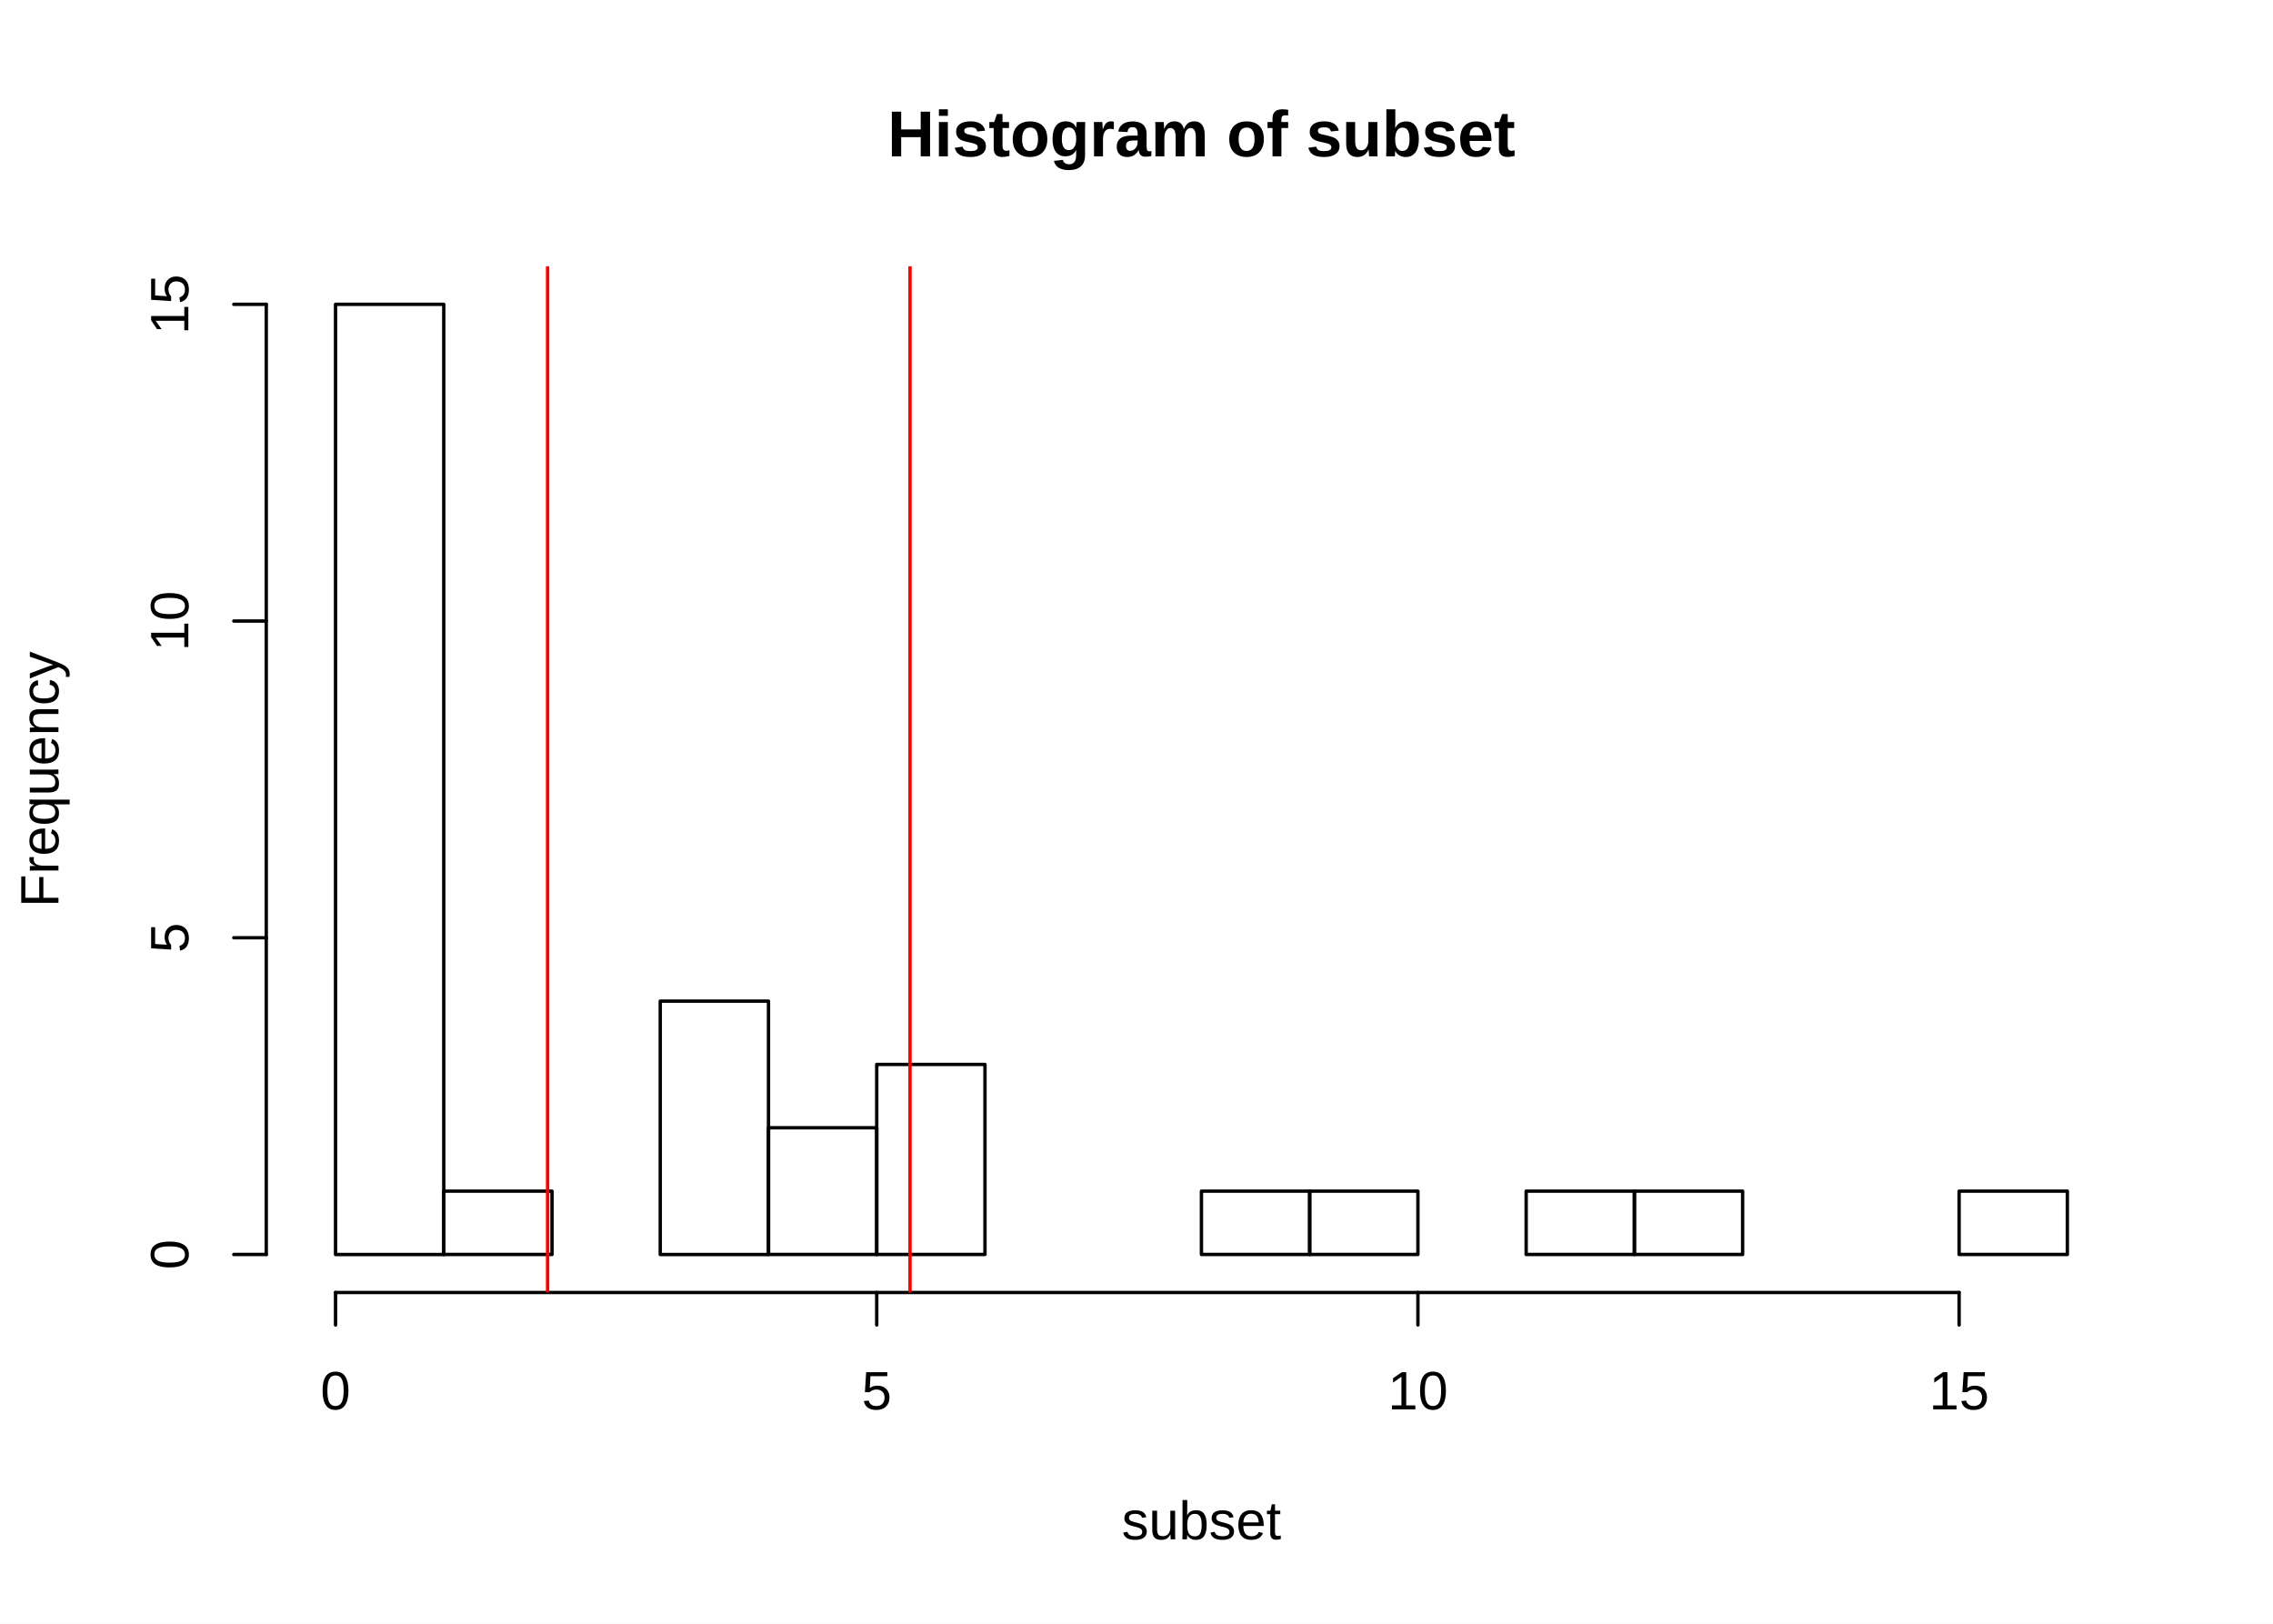
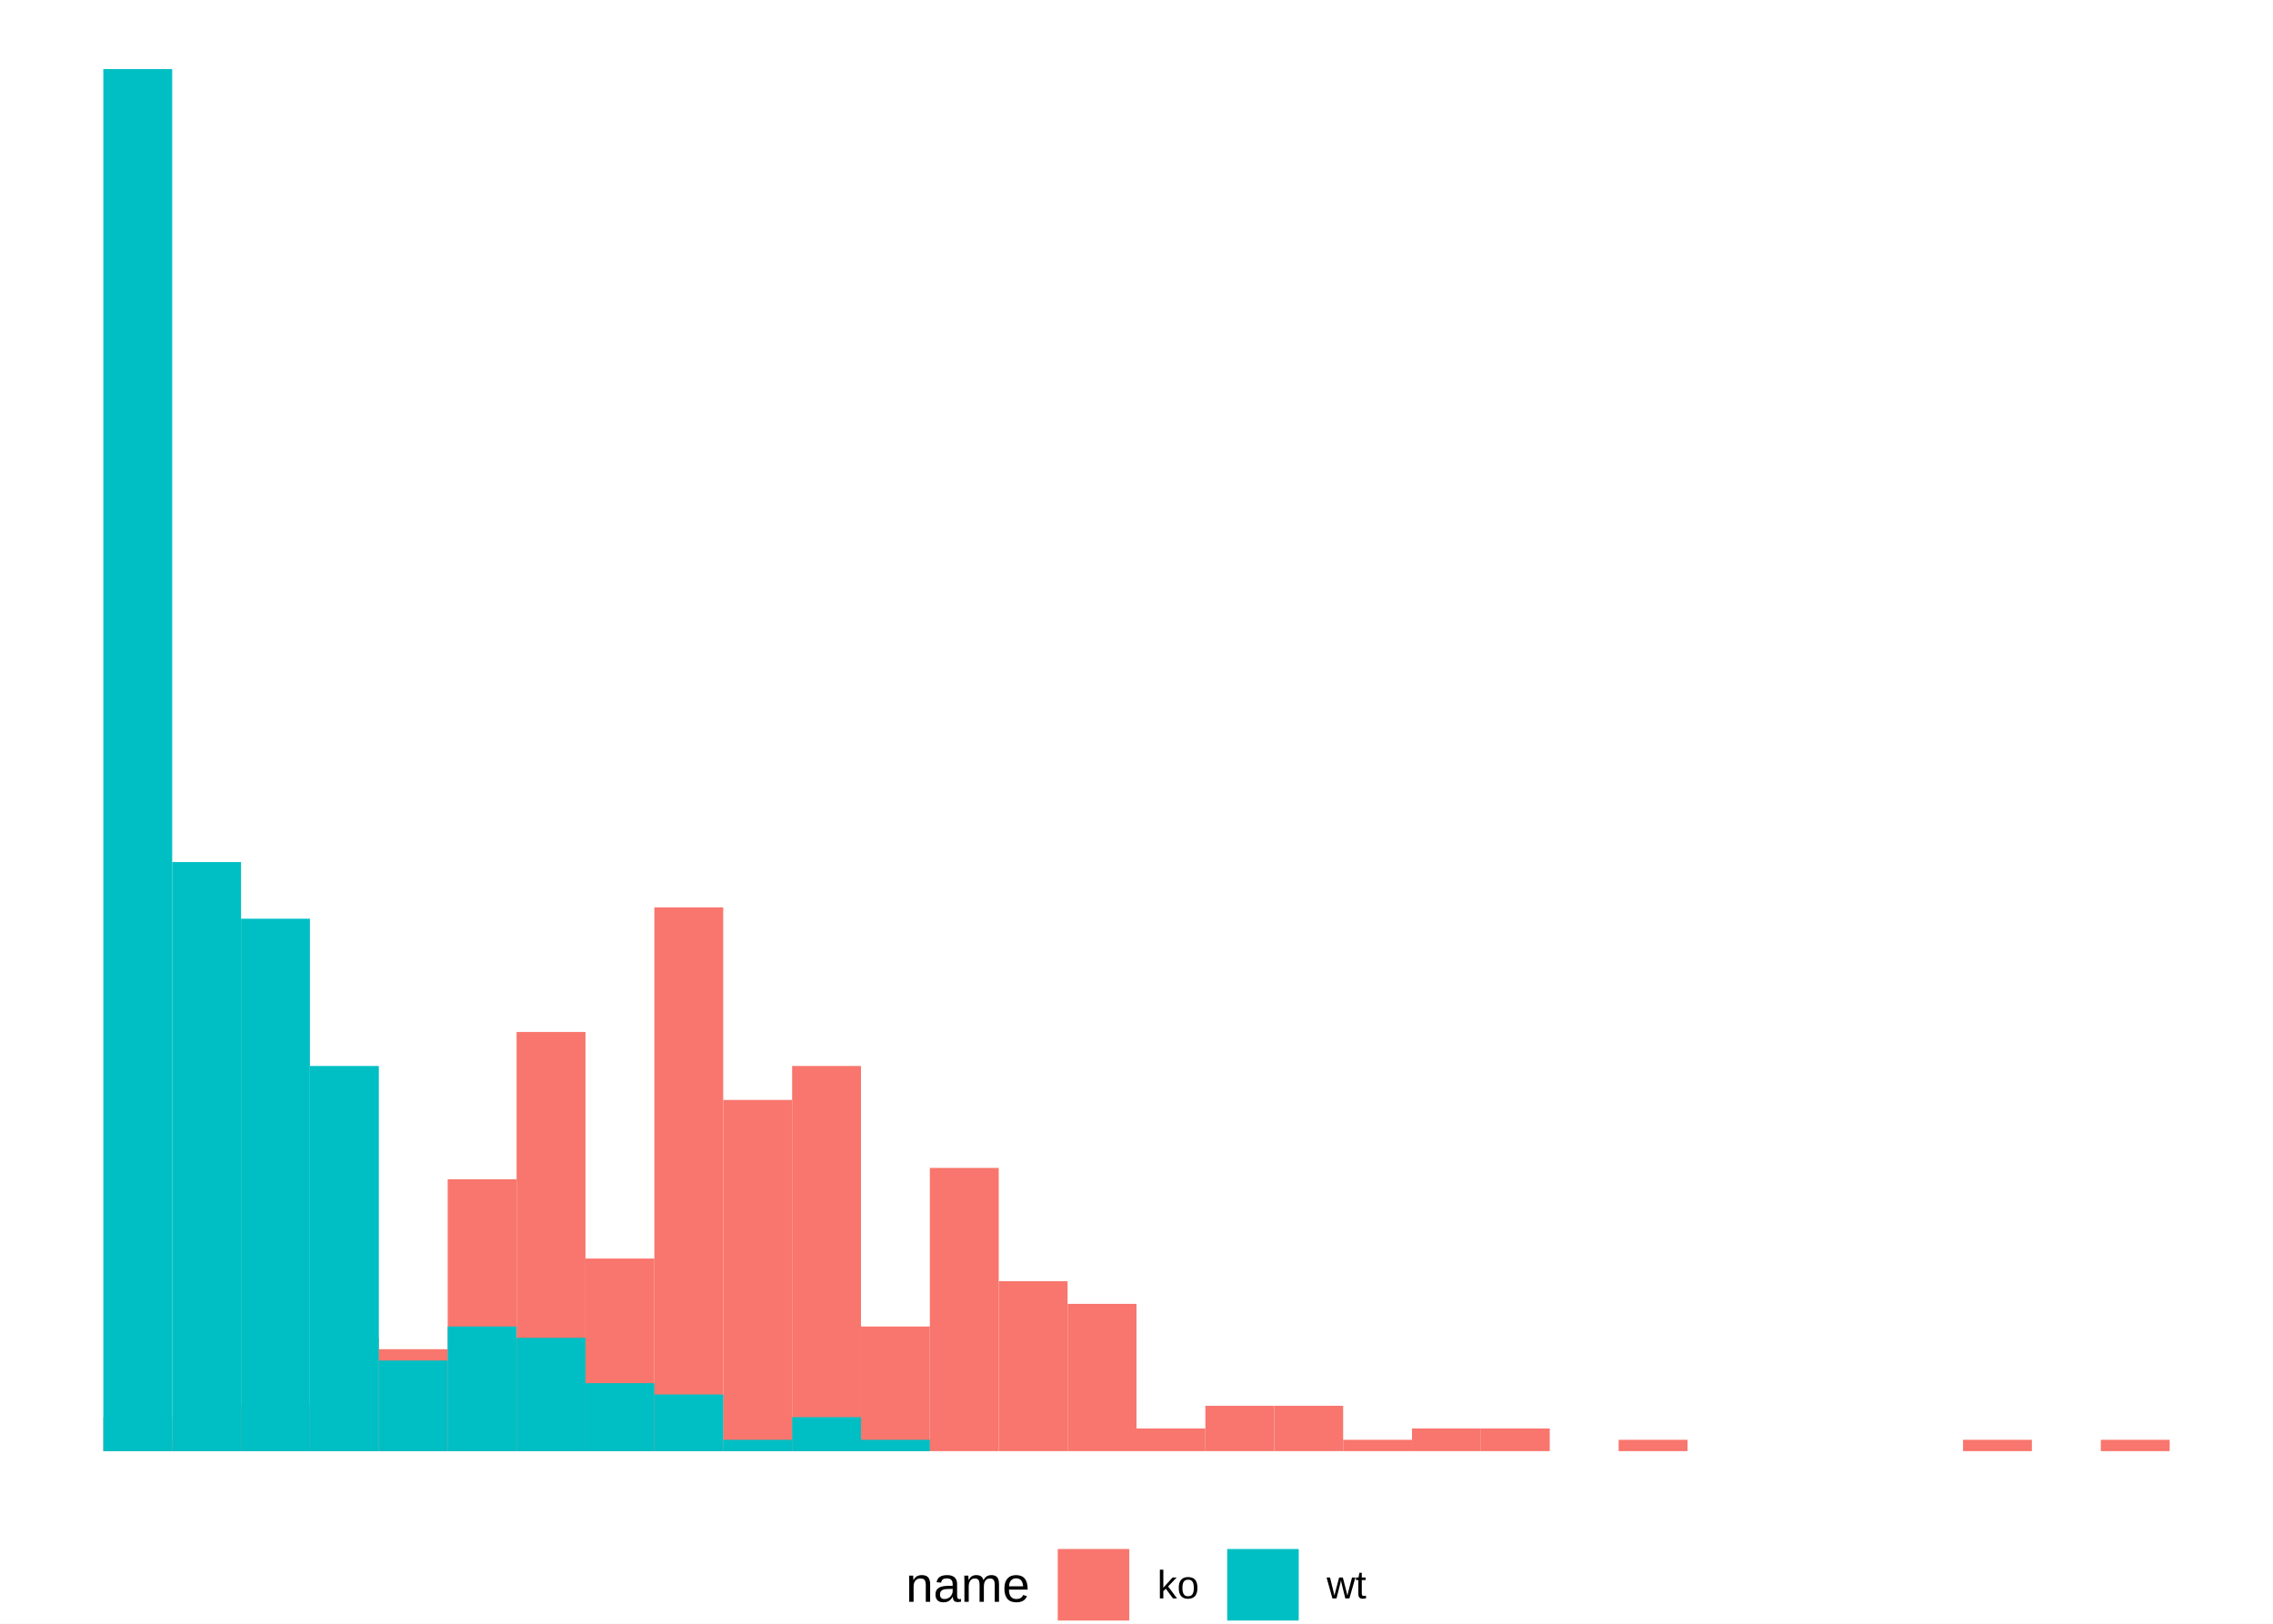
<svg xmlns="http://www.w3.org/2000/svg" viewBox="0 0 504.00 360.00">
  <defs>
    <style type="text/css">
    line, polyline, polygon, path, rect, circle {
      fill: none;
      stroke: #000000;
      stroke-linecap: round;
      stroke-linejoin: round;
      stroke-miterlimit: 10.00;
    }
  </style>
  </defs>
  <rect width="100%" height="100%" style="stroke: none; fill: #FFFFFF;" />
-   <text x="196.79" y="34.67" style="font-size: 14.40px; font-weight: bold; font-family: Arial;" textLength="139.22px" lengthAdjust="spacingAndGlyphs">Histogram of subset</text>
-   <text x="248.72" y="341.28" style="font-size: 12.00px; font-family: Arial;" textLength="35.36px" lengthAdjust="spacingAndGlyphs">subset</text>
-   <text transform="translate(12.96,201.15) rotate(-90)" style="font-size: 12.00px; font-family: Arial;" textLength="56.70px" lengthAdjust="spacingAndGlyphs">Frequency</text>
-   <line x1="74.40" y1="286.56" x2="434.40" y2="286.56" style="stroke-width: 0.75;" />
-   <line x1="74.40" y1="286.56" x2="74.40" y2="293.76" style="stroke-width: 0.75;" />
-   <line x1="194.40" y1="286.56" x2="194.40" y2="293.76" style="stroke-width: 0.75;" />
-   <line x1="314.40" y1="286.56" x2="314.40" y2="293.76" style="stroke-width: 0.75;" />
-   <line x1="434.40" y1="286.56" x2="434.40" y2="293.76" style="stroke-width: 0.75;" />
-   <text x="71.06" y="312.48" style="font-size: 12.00px; font-family: Arial;" textLength="6.67px" lengthAdjust="spacingAndGlyphs">0</text>
-   <text x="191.06" y="312.48" style="font-size: 12.00px; font-family: Arial;" textLength="6.67px" lengthAdjust="spacingAndGlyphs">5</text>
-   <text x="307.73" y="312.48" style="font-size: 12.00px; font-family: Arial;" textLength="13.35px" lengthAdjust="spacingAndGlyphs">10</text>
-   <text x="427.73" y="312.48" style="font-size: 12.00px; font-family: Arial;" textLength="13.35px" lengthAdjust="spacingAndGlyphs">15</text>
-   <line x1="59.04" y1="278.13" x2="59.04" y2="67.47" style="stroke-width: 0.75;" />
-   <line x1="59.04" y1="278.13" x2="51.84" y2="278.13" style="stroke-width: 0.75;" />
-   <line x1="59.04" y1="207.91" x2="51.84" y2="207.91" style="stroke-width: 0.75;" />
-   <line x1="59.04" y1="137.69" x2="51.84" y2="137.69" style="stroke-width: 0.75;" />
-   <line x1="59.04" y1="67.47" x2="51.84" y2="67.47" style="stroke-width: 0.75;" />
-   <text transform="translate(41.76,281.47) rotate(-90)" style="font-size: 12.00px; font-family: Arial;" textLength="6.67px" lengthAdjust="spacingAndGlyphs">0</text>
-   <text transform="translate(41.76,211.25) rotate(-90)" style="font-size: 12.00px; font-family: Arial;" textLength="6.67px" lengthAdjust="spacingAndGlyphs">5</text>
-   <text transform="translate(41.76,144.36) rotate(-90)" style="font-size: 12.00px; font-family: Arial;" textLength="13.35px" lengthAdjust="spacingAndGlyphs">10</text>
-   <text transform="translate(41.76,74.14) rotate(-90)" style="font-size: 12.00px; font-family: Arial;" textLength="13.35px" lengthAdjust="spacingAndGlyphs">15</text>
  <defs>
-     <clipPath id="cpNTkuMDR8NDczLjc2fDI4Ni41Nnw1OS4wNA==">
-       <rect x="59.04" y="59.04" width="414.72" height="227.52" />
+     <clipPath id="cpMC4wMHw1MDQuMDB8MzM3LjA1fDAuMDA=">
+       <rect x="0.00" y="0.00" width="504.00" height="337.05" />
    </clipPath>
  </defs>
-   <rect x="74.40" y="67.47" width="24.00" height="210.67" style="stroke-width: 0.75;" clip-path="url(#cpNTkuMDR8NDczLjc2fDI4Ni41Nnw1OS4wNA==)" />
-   <rect x="98.40" y="264.09" width="24.00" height="14.04" style="stroke-width: 0.75;" clip-path="url(#cpNTkuMDR8NDczLjc2fDI4Ni41Nnw1OS4wNA==)" />
-   <rect x="122.40" y="278.13" width="24.00" height="0.00" style="stroke-width: 0.75;" clip-path="url(#cpNTkuMDR8NDczLjc2fDI4Ni41Nnw1OS4wNA==)" />
-   <rect x="146.40" y="221.96" width="24.00" height="56.18" style="stroke-width: 0.75;" clip-path="url(#cpNTkuMDR8NDczLjc2fDI4Ni41Nnw1OS4wNA==)" />
-   <rect x="170.40" y="250.04" width="24.00" height="28.09" style="stroke-width: 0.75;" clip-path="url(#cpNTkuMDR8NDczLjc2fDI4Ni41Nnw1OS4wNA==)" />
-   <rect x="194.40" y="236.00" width="24.00" height="42.13" style="stroke-width: 0.75;" clip-path="url(#cpNTkuMDR8NDczLjc2fDI4Ni41Nnw1OS4wNA==)" />
-   <rect x="218.40" y="278.13" width="24.00" height="0.00" style="stroke-width: 0.75;" clip-path="url(#cpNTkuMDR8NDczLjc2fDI4Ni41Nnw1OS4wNA==)" />
-   <rect x="242.40" y="278.13" width="24.00" height="0.00" style="stroke-width: 0.75;" clip-path="url(#cpNTkuMDR8NDczLjc2fDI4Ni41Nnw1OS4wNA==)" />
-   <rect x="266.40" y="264.09" width="24.00" height="14.04" style="stroke-width: 0.75;" clip-path="url(#cpNTkuMDR8NDczLjc2fDI4Ni41Nnw1OS4wNA==)" />
-   <rect x="290.40" y="264.09" width="24.00" height="14.04" style="stroke-width: 0.75;" clip-path="url(#cpNTkuMDR8NDczLjc2fDI4Ni41Nnw1OS4wNA==)" />
-   <rect x="314.40" y="278.13" width="24.00" height="0.00" style="stroke-width: 0.75;" clip-path="url(#cpNTkuMDR8NDczLjc2fDI4Ni41Nnw1OS4wNA==)" />
-   <rect x="338.40" y="264.09" width="24.00" height="14.04" style="stroke-width: 0.75;" clip-path="url(#cpNTkuMDR8NDczLjc2fDI4Ni41Nnw1OS4wNA==)" />
-   <rect x="362.40" y="264.09" width="24.00" height="14.04" style="stroke-width: 0.75;" clip-path="url(#cpNTkuMDR8NDczLjc2fDI4Ni41Nnw1OS4wNA==)" />
-   <rect x="386.40" y="278.13" width="24.00" height="0.00" style="stroke-width: 0.75;" clip-path="url(#cpNTkuMDR8NDczLjc2fDI4Ni41Nnw1OS4wNA==)" />
-   <rect x="410.40" y="278.13" width="24.00" height="0.00" style="stroke-width: 0.75;" clip-path="url(#cpNTkuMDR8NDczLjc2fDI4Ni41Nnw1OS4wNA==)" />
-   <rect x="434.40" y="264.09" width="24.00" height="14.04" style="stroke-width: 0.75;" clip-path="url(#cpNTkuMDR8NDczLjc2fDI4Ni41Nnw1OS4wNA==)" />
-   <line x1="121.42" y1="286.56" x2="121.42" y2="59.04" style="stroke-width: 0.75; stroke: #FF0000;" clip-path="url(#cpNTkuMDR8NDczLjc2fDI4Ni41Nnw1OS4wNA==)" />
-   <line x1="201.78" y1="286.56" x2="201.78" y2="59.04" style="stroke-width: 0.75; stroke: #FF0000;" clip-path="url(#cpNTkuMDR8NDczLjc2fDI4Ni41Nnw1OS4wNA==)" />
+   <rect x="22.91" y="314.20" width="15.27" height="7.53" style="stroke-width: 1.07; stroke: none; stroke-linecap: square; stroke-linejoin: miter; fill: #F8766D;" clip-path="url(#cpMC4wMHw1MDQuMDB8MzM3LjA1fDAuMDA=)" />
+   <rect x="38.18" y="319.22" width="15.27" height="2.51" style="stroke-width: 1.07; stroke: none; stroke-linecap: square; stroke-linejoin: miter; fill: #F8766D;" clip-path="url(#cpMC4wMHw1MDQuMDB8MzM3LjA1fDAuMDA=)" />
+   <rect x="53.45" y="311.68" width="15.27" height="10.05" style="stroke-width: 1.07; stroke: none; stroke-linecap: square; stroke-linejoin: miter; fill: #F8766D;" clip-path="url(#cpMC4wMHw1MDQuMDB8MzM3LjA1fDAuMDA=)" />
+   <rect x="68.73" y="296.61" width="15.27" height="25.12" style="stroke-width: 1.07; stroke: none; stroke-linecap: square; stroke-linejoin: miter; fill: #F8766D;" clip-path="url(#cpMC4wMHw1MDQuMDB8MzM3LjA1fDAuMDA=)" />
+   <rect x="84.00" y="299.13" width="15.27" height="22.60" style="stroke-width: 1.07; stroke: none; stroke-linecap: square; stroke-linejoin: miter; fill: #F8766D;" clip-path="url(#cpMC4wMHw1MDQuMDB8MzM3LjA1fDAuMDA=)" />
+   <rect x="99.27" y="261.45" width="15.27" height="60.28" style="stroke-width: 1.07; stroke: none; stroke-linecap: square; stroke-linejoin: miter; fill: #F8766D;" clip-path="url(#cpMC4wMHw1MDQuMDB8MzM3LjA1fDAuMDA=)" />
+   <rect x="114.55" y="228.80" width="15.27" height="92.93" style="stroke-width: 1.07; stroke: none; stroke-linecap: square; stroke-linejoin: miter; fill: #F8766D;" clip-path="url(#cpMC4wMHw1MDQuMDB8MzM3LjA1fDAuMDA=)" />
+   <rect x="129.82" y="279.03" width="15.27" height="42.70" style="stroke-width: 1.07; stroke: none; stroke-linecap: square; stroke-linejoin: miter; fill: #F8766D;" clip-path="url(#cpMC4wMHw1MDQuMDB8MzM3LjA1fDAuMDA=)" />
+   <rect x="145.09" y="201.18" width="15.27" height="120.55" style="stroke-width: 1.07; stroke: none; stroke-linecap: square; stroke-linejoin: miter; fill: #F8766D;" clip-path="url(#cpMC4wMHw1MDQuMDB8MzM3LjA1fDAuMDA=)" />
+   <rect x="160.36" y="243.87" width="15.27" height="77.86" style="stroke-width: 1.07; stroke: none; stroke-linecap: square; stroke-linejoin: miter; fill: #F8766D;" clip-path="url(#cpMC4wMHw1MDQuMDB8MzM3LjA1fDAuMDA=)" />
+   <rect x="175.64" y="236.34" width="15.27" height="85.39" style="stroke-width: 1.07; stroke: none; stroke-linecap: square; stroke-linejoin: miter; fill: #F8766D;" clip-path="url(#cpMC4wMHw1MDQuMDB8MzM3LjA1fDAuMDA=)" />
+   <rect x="190.91" y="294.10" width="15.27" height="27.63" style="stroke-width: 1.07; stroke: none; stroke-linecap: square; stroke-linejoin: miter; fill: #F8766D;" clip-path="url(#cpMC4wMHw1MDQuMDB8MzM3LjA1fDAuMDA=)" />
+   <rect x="206.18" y="258.94" width="15.27" height="62.79" style="stroke-width: 1.07; stroke: none; stroke-linecap: square; stroke-linejoin: miter; fill: #F8766D;" clip-path="url(#cpMC4wMHw1MDQuMDB8MzM3LjA1fDAuMDA=)" />
+   <rect x="221.45" y="284.06" width="15.27" height="37.67" style="stroke-width: 1.07; stroke: none; stroke-linecap: square; stroke-linejoin: miter; fill: #F8766D;" clip-path="url(#cpMC4wMHw1MDQuMDB8MzM3LjA1fDAuMDA=)" />
+   <rect x="236.73" y="289.08" width="15.27" height="32.65" style="stroke-width: 1.07; stroke: none; stroke-linecap: square; stroke-linejoin: miter; fill: #F8766D;" clip-path="url(#cpMC4wMHw1MDQuMDB8MzM3LjA1fDAuMDA=)" />
+   <rect x="252.00" y="316.71" width="15.27" height="5.02" style="stroke-width: 1.07; stroke: none; stroke-linecap: square; stroke-linejoin: miter; fill: #F8766D;" clip-path="url(#cpMC4wMHw1MDQuMDB8MzM3LjA1fDAuMDA=)" />
+   <rect x="267.27" y="311.68" width="15.27" height="10.05" style="stroke-width: 1.07; stroke: none; stroke-linecap: square; stroke-linejoin: miter; fill: #F8766D;" clip-path="url(#cpMC4wMHw1MDQuMDB8MzM3LjA1fDAuMDA=)" />
+   <rect x="282.55" y="311.68" width="15.27" height="10.05" style="stroke-width: 1.07; stroke: none; stroke-linecap: square; stroke-linejoin: miter; fill: #F8766D;" clip-path="url(#cpMC4wMHw1MDQuMDB8MzM3LjA1fDAuMDA=)" />
+   <rect x="297.82" y="319.22" width="15.27" height="2.51" style="stroke-width: 1.07; stroke: none; stroke-linecap: square; stroke-linejoin: miter; fill: #F8766D;" clip-path="url(#cpMC4wMHw1MDQuMDB8MzM3LjA1fDAuMDA=)" />
+   <rect x="313.09" y="316.71" width="15.27" height="5.02" style="stroke-width: 1.07; stroke: none; stroke-linecap: square; stroke-linejoin: miter; fill: #F8766D;" clip-path="url(#cpMC4wMHw1MDQuMDB8MzM3LjA1fDAuMDA=)" />
+   <rect x="328.36" y="316.71" width="15.27" height="5.02" style="stroke-width: 1.07; stroke: none; stroke-linecap: square; stroke-linejoin: miter; fill: #F8766D;" clip-path="url(#cpMC4wMHw1MDQuMDB8MzM3LjA1fDAuMDA=)" />
+   <rect x="343.64" y="321.73" width="15.27" height="0.00" style="stroke-width: 1.07; stroke: none; stroke-linecap: square; stroke-linejoin: miter; fill: #F8766D;" clip-path="url(#cpMC4wMHw1MDQuMDB8MzM3LjA1fDAuMDA=)" />
+   <rect x="358.91" y="319.22" width="15.27" height="2.51" style="stroke-width: 1.07; stroke: none; stroke-linecap: square; stroke-linejoin: miter; fill: #F8766D;" clip-path="url(#cpMC4wMHw1MDQuMDB8MzM3LjA1fDAuMDA=)" />
+   <rect x="374.18" y="321.73" width="15.27" height="0.00" style="stroke-width: 1.07; stroke: none; stroke-linecap: square; stroke-linejoin: miter; fill: #F8766D;" clip-path="url(#cpMC4wMHw1MDQuMDB8MzM3LjA1fDAuMDA=)" />
+   <rect x="389.45" y="321.73" width="15.27" height="0.00" style="stroke-width: 1.07; stroke: none; stroke-linecap: square; stroke-linejoin: miter; fill: #F8766D;" clip-path="url(#cpMC4wMHw1MDQuMDB8MzM3LjA1fDAuMDA=)" />
+   <rect x="404.73" y="321.73" width="15.27" height="0.00" style="stroke-width: 1.07; stroke: none; stroke-linecap: square; stroke-linejoin: miter; fill: #F8766D;" clip-path="url(#cpMC4wMHw1MDQuMDB8MzM3LjA1fDAuMDA=)" />
+   <rect x="420.00" y="321.73" width="15.27" height="0.00" style="stroke-width: 1.07; stroke: none; stroke-linecap: square; stroke-linejoin: miter; fill: #F8766D;" clip-path="url(#cpMC4wMHw1MDQuMDB8MzM3LjA1fDAuMDA=)" />
+   <rect x="435.27" y="319.22" width="15.27" height="2.51" style="stroke-width: 1.07; stroke: none; stroke-linecap: square; stroke-linejoin: miter; fill: #F8766D;" clip-path="url(#cpMC4wMHw1MDQuMDB8MzM3LjA1fDAuMDA=)" />
+   <rect x="450.55" y="321.73" width="15.27" height="0.00" style="stroke-width: 1.07; stroke: none; stroke-linecap: square; stroke-linejoin: miter; fill: #F8766D;" clip-path="url(#cpMC4wMHw1MDQuMDB8MzM3LjA1fDAuMDA=)" />
+   <rect x="465.82" y="319.22" width="15.27" height="2.51" style="stroke-width: 1.07; stroke: none; stroke-linecap: square; stroke-linejoin: miter; fill: #F8766D;" clip-path="url(#cpMC4wMHw1MDQuMDB8MzM3LjA1fDAuMDA=)" />
+   <rect x="22.91" y="15.32" width="15.27" height="306.41" style="stroke-width: 1.07; stroke: none; stroke-linecap: square; stroke-linejoin: miter; fill: #00BFC4;" clip-path="url(#cpMC4wMHw1MDQuMDB8MzM3LjA1fDAuMDA=)" />
+   <rect x="38.18" y="191.13" width="15.27" height="130.60" style="stroke-width: 1.07; stroke: none; stroke-linecap: square; stroke-linejoin: miter; fill: #00BFC4;" clip-path="url(#cpMC4wMHw1MDQuMDB8MzM3LjA1fDAuMDA=)" />
+   <rect x="53.45" y="203.69" width="15.27" height="118.04" style="stroke-width: 1.07; stroke: none; stroke-linecap: square; stroke-linejoin: miter; fill: #00BFC4;" clip-path="url(#cpMC4wMHw1MDQuMDB8MzM3LjA1fDAuMDA=)" />
+   <rect x="68.73" y="236.34" width="15.27" height="85.39" style="stroke-width: 1.07; stroke: none; stroke-linecap: square; stroke-linejoin: miter; fill: #00BFC4;" clip-path="url(#cpMC4wMHw1MDQuMDB8MzM3LjA1fDAuMDA=)" />
+   <rect x="84.00" y="301.64" width="15.27" height="20.09" style="stroke-width: 1.07; stroke: none; stroke-linecap: square; stroke-linejoin: miter; fill: #00BFC4;" clip-path="url(#cpMC4wMHw1MDQuMDB8MzM3LjA1fDAuMDA=)" />
+   <rect x="99.27" y="294.10" width="15.27" height="27.63" style="stroke-width: 1.07; stroke: none; stroke-linecap: square; stroke-linejoin: miter; fill: #00BFC4;" clip-path="url(#cpMC4wMHw1MDQuMDB8MzM3LjA1fDAuMDA=)" />
+   <rect x="114.55" y="296.61" width="15.27" height="25.12" style="stroke-width: 1.07; stroke: none; stroke-linecap: square; stroke-linejoin: miter; fill: #00BFC4;" clip-path="url(#cpMC4wMHw1MDQuMDB8MzM3LjA1fDAuMDA=)" />
+   <rect x="129.82" y="306.66" width="15.27" height="15.07" style="stroke-width: 1.07; stroke: none; stroke-linecap: square; stroke-linejoin: miter; fill: #00BFC4;" clip-path="url(#cpMC4wMHw1MDQuMDB8MzM3LjA1fDAuMDA=)" />
+   <rect x="145.09" y="309.17" width="15.27" height="12.56" style="stroke-width: 1.07; stroke: none; stroke-linecap: square; stroke-linejoin: miter; fill: #00BFC4;" clip-path="url(#cpMC4wMHw1MDQuMDB8MzM3LjA1fDAuMDA=)" />
+   <rect x="160.36" y="319.22" width="15.27" height="2.51" style="stroke-width: 1.07; stroke: none; stroke-linecap: square; stroke-linejoin: miter; fill: #00BFC4;" clip-path="url(#cpMC4wMHw1MDQuMDB8MzM3LjA1fDAuMDA=)" />
+   <rect x="175.64" y="314.20" width="15.27" height="7.53" style="stroke-width: 1.07; stroke: none; stroke-linecap: square; stroke-linejoin: miter; fill: #00BFC4;" clip-path="url(#cpMC4wMHw1MDQuMDB8MzM3LjA1fDAuMDA=)" />
+   <rect x="190.91" y="319.22" width="15.27" height="2.51" style="stroke-width: 1.07; stroke: none; stroke-linecap: square; stroke-linejoin: miter; fill: #00BFC4;" clip-path="url(#cpMC4wMHw1MDQuMDB8MzM3LjA1fDAuMDA=)" />
+   <rect x="206.18" y="321.73" width="15.27" height="0.00" style="stroke-width: 1.07; stroke: none; stroke-linecap: square; stroke-linejoin: miter; fill: #00BFC4;" clip-path="url(#cpMC4wMHw1MDQuMDB8MzM3LjA1fDAuMDA=)" />
+   <rect x="221.45" y="321.73" width="15.27" height="0.00" style="stroke-width: 1.07; stroke: none; stroke-linecap: square; stroke-linejoin: miter; fill: #00BFC4;" clip-path="url(#cpMC4wMHw1MDQuMDB8MzM3LjA1fDAuMDA=)" />
+   <rect x="236.73" y="321.73" width="15.27" height="0.00" style="stroke-width: 1.07; stroke: none; stroke-linecap: square; stroke-linejoin: miter; fill: #00BFC4;" clip-path="url(#cpMC4wMHw1MDQuMDB8MzM3LjA1fDAuMDA=)" />
+   <rect x="252.00" y="321.73" width="15.27" height="0.00" style="stroke-width: 1.07; stroke: none; stroke-linecap: square; stroke-linejoin: miter; fill: #00BFC4;" clip-path="url(#cpMC4wMHw1MDQuMDB8MzM3LjA1fDAuMDA=)" />
+   <rect x="267.27" y="321.73" width="15.27" height="0.00" style="stroke-width: 1.07; stroke: none; stroke-linecap: square; stroke-linejoin: miter; fill: #00BFC4;" clip-path="url(#cpMC4wMHw1MDQuMDB8MzM3LjA1fDAuMDA=)" />
+   <rect x="282.55" y="321.73" width="15.27" height="0.00" style="stroke-width: 1.07; stroke: none; stroke-linecap: square; stroke-linejoin: miter; fill: #00BFC4;" clip-path="url(#cpMC4wMHw1MDQuMDB8MzM3LjA1fDAuMDA=)" />
+   <rect x="297.82" y="321.73" width="15.27" height="0.00" style="stroke-width: 1.07; stroke: none; stroke-linecap: square; stroke-linejoin: miter; fill: #00BFC4;" clip-path="url(#cpMC4wMHw1MDQuMDB8MzM3LjA1fDAuMDA=)" />
+   <rect x="313.09" y="321.73" width="15.27" height="0.00" style="stroke-width: 1.07; stroke: none; stroke-linecap: square; stroke-linejoin: miter; fill: #00BFC4;" clip-path="url(#cpMC4wMHw1MDQuMDB8MzM3LjA1fDAuMDA=)" />
+   <rect x="328.36" y="321.73" width="15.27" height="0.00" style="stroke-width: 1.07; stroke: none; stroke-linecap: square; stroke-linejoin: miter; fill: #00BFC4;" clip-path="url(#cpMC4wMHw1MDQuMDB8MzM3LjA1fDAuMDA=)" />
+   <rect x="343.64" y="321.73" width="15.27" height="0.00" style="stroke-width: 1.07; stroke: none; stroke-linecap: square; stroke-linejoin: miter; fill: #00BFC4;" clip-path="url(#cpMC4wMHw1MDQuMDB8MzM3LjA1fDAuMDA=)" />
+   <rect x="358.91" y="321.73" width="15.27" height="0.00" style="stroke-width: 1.07; stroke: none; stroke-linecap: square; stroke-linejoin: miter; fill: #00BFC4;" clip-path="url(#cpMC4wMHw1MDQuMDB8MzM3LjA1fDAuMDA=)" />
+   <rect x="374.18" y="321.73" width="15.27" height="0.00" style="stroke-width: 1.07; stroke: none; stroke-linecap: square; stroke-linejoin: miter; fill: #00BFC4;" clip-path="url(#cpMC4wMHw1MDQuMDB8MzM3LjA1fDAuMDA=)" />
+   <rect x="389.45" y="321.73" width="15.27" height="0.00" style="stroke-width: 1.07; stroke: none; stroke-linecap: square; stroke-linejoin: miter; fill: #00BFC4;" clip-path="url(#cpMC4wMHw1MDQuMDB8MzM3LjA1fDAuMDA=)" />
+   <rect x="404.73" y="321.73" width="15.27" height="0.00" style="stroke-width: 1.07; stroke: none; stroke-linecap: square; stroke-linejoin: miter; fill: #00BFC4;" clip-path="url(#cpMC4wMHw1MDQuMDB8MzM3LjA1fDAuMDA=)" />
+   <rect x="420.00" y="321.73" width="15.27" height="0.00" style="stroke-width: 1.07; stroke: none; stroke-linecap: square; stroke-linejoin: miter; fill: #00BFC4;" clip-path="url(#cpMC4wMHw1MDQuMDB8MzM3LjA1fDAuMDA=)" />
+   <rect x="435.27" y="321.73" width="15.27" height="0.00" style="stroke-width: 1.07; stroke: none; stroke-linecap: square; stroke-linejoin: miter; fill: #00BFC4;" clip-path="url(#cpMC4wMHw1MDQuMDB8MzM3LjA1fDAuMDA=)" />
+   <rect x="450.55" y="321.73" width="15.27" height="0.00" style="stroke-width: 1.07; stroke: none; stroke-linecap: square; stroke-linejoin: miter; fill: #00BFC4;" clip-path="url(#cpMC4wMHw1MDQuMDB8MzM3LjA1fDAuMDA=)" />
+   <rect x="465.82" y="321.73" width="15.27" height="0.00" style="stroke-width: 1.07; stroke: none; stroke-linecap: square; stroke-linejoin: miter; fill: #00BFC4;" clip-path="url(#cpMC4wMHw1MDQuMDB8MzM3LjA1fDAuMDA=)" />
+   <defs>
+     <clipPath id="cpMC4wMHw1MDQuMDB8MzYwLjAwfDAuMDA=">
+       <rect x="0.00" y="0.00" width="504.00" height="360.00" />
+     </clipPath>
+   </defs>
+   <g clip-path="url(#cpMC4wMHw1MDQuMDB8MzYwLjAwfDAuMDA=)">
+     <text x="200.84" y="355.14" style="font-size: 11.00px; font-family: Liberation Sans;" textLength="27.52px" lengthAdjust="spacingAndGlyphs">name</text>
+   </g>
+   <rect x="234.54" y="343.43" width="15.86" height="15.86" style="stroke-width: 1.07; stroke: none; stroke-linecap: square; stroke-linejoin: miter; fill: #F8766D;" clip-path="url(#cpMC4wMHw1MDQuMDB8MzYwLjAwfDAuMDA=)" />
+   <rect x="272.11" y="343.43" width="15.86" height="15.86" style="stroke-width: 1.07; stroke: none; stroke-linecap: square; stroke-linejoin: miter; fill: #00BFC4;" clip-path="url(#cpMC4wMHw1MDQuMDB8MzYwLjAwfDAuMDA=)" />
+   <g clip-path="url(#cpMC4wMHw1MDQuMDB8MzYwLjAwfDAuMDA=)">
+     <text x="256.59" y="354.39" style="font-size: 8.80px; font-family: Liberation Sans;" textLength="9.29px" lengthAdjust="spacingAndGlyphs">ko</text>
+   </g>
+   <g clip-path="url(#cpMC4wMHw1MDQuMDB8MzYwLjAwfDAuMDA=)">
+     <text x="294.16" y="354.39" style="font-size: 8.80px; font-family: Liberation Sans;" textLength="8.80px" lengthAdjust="spacingAndGlyphs">wt</text>
+   </g>
</svg>
